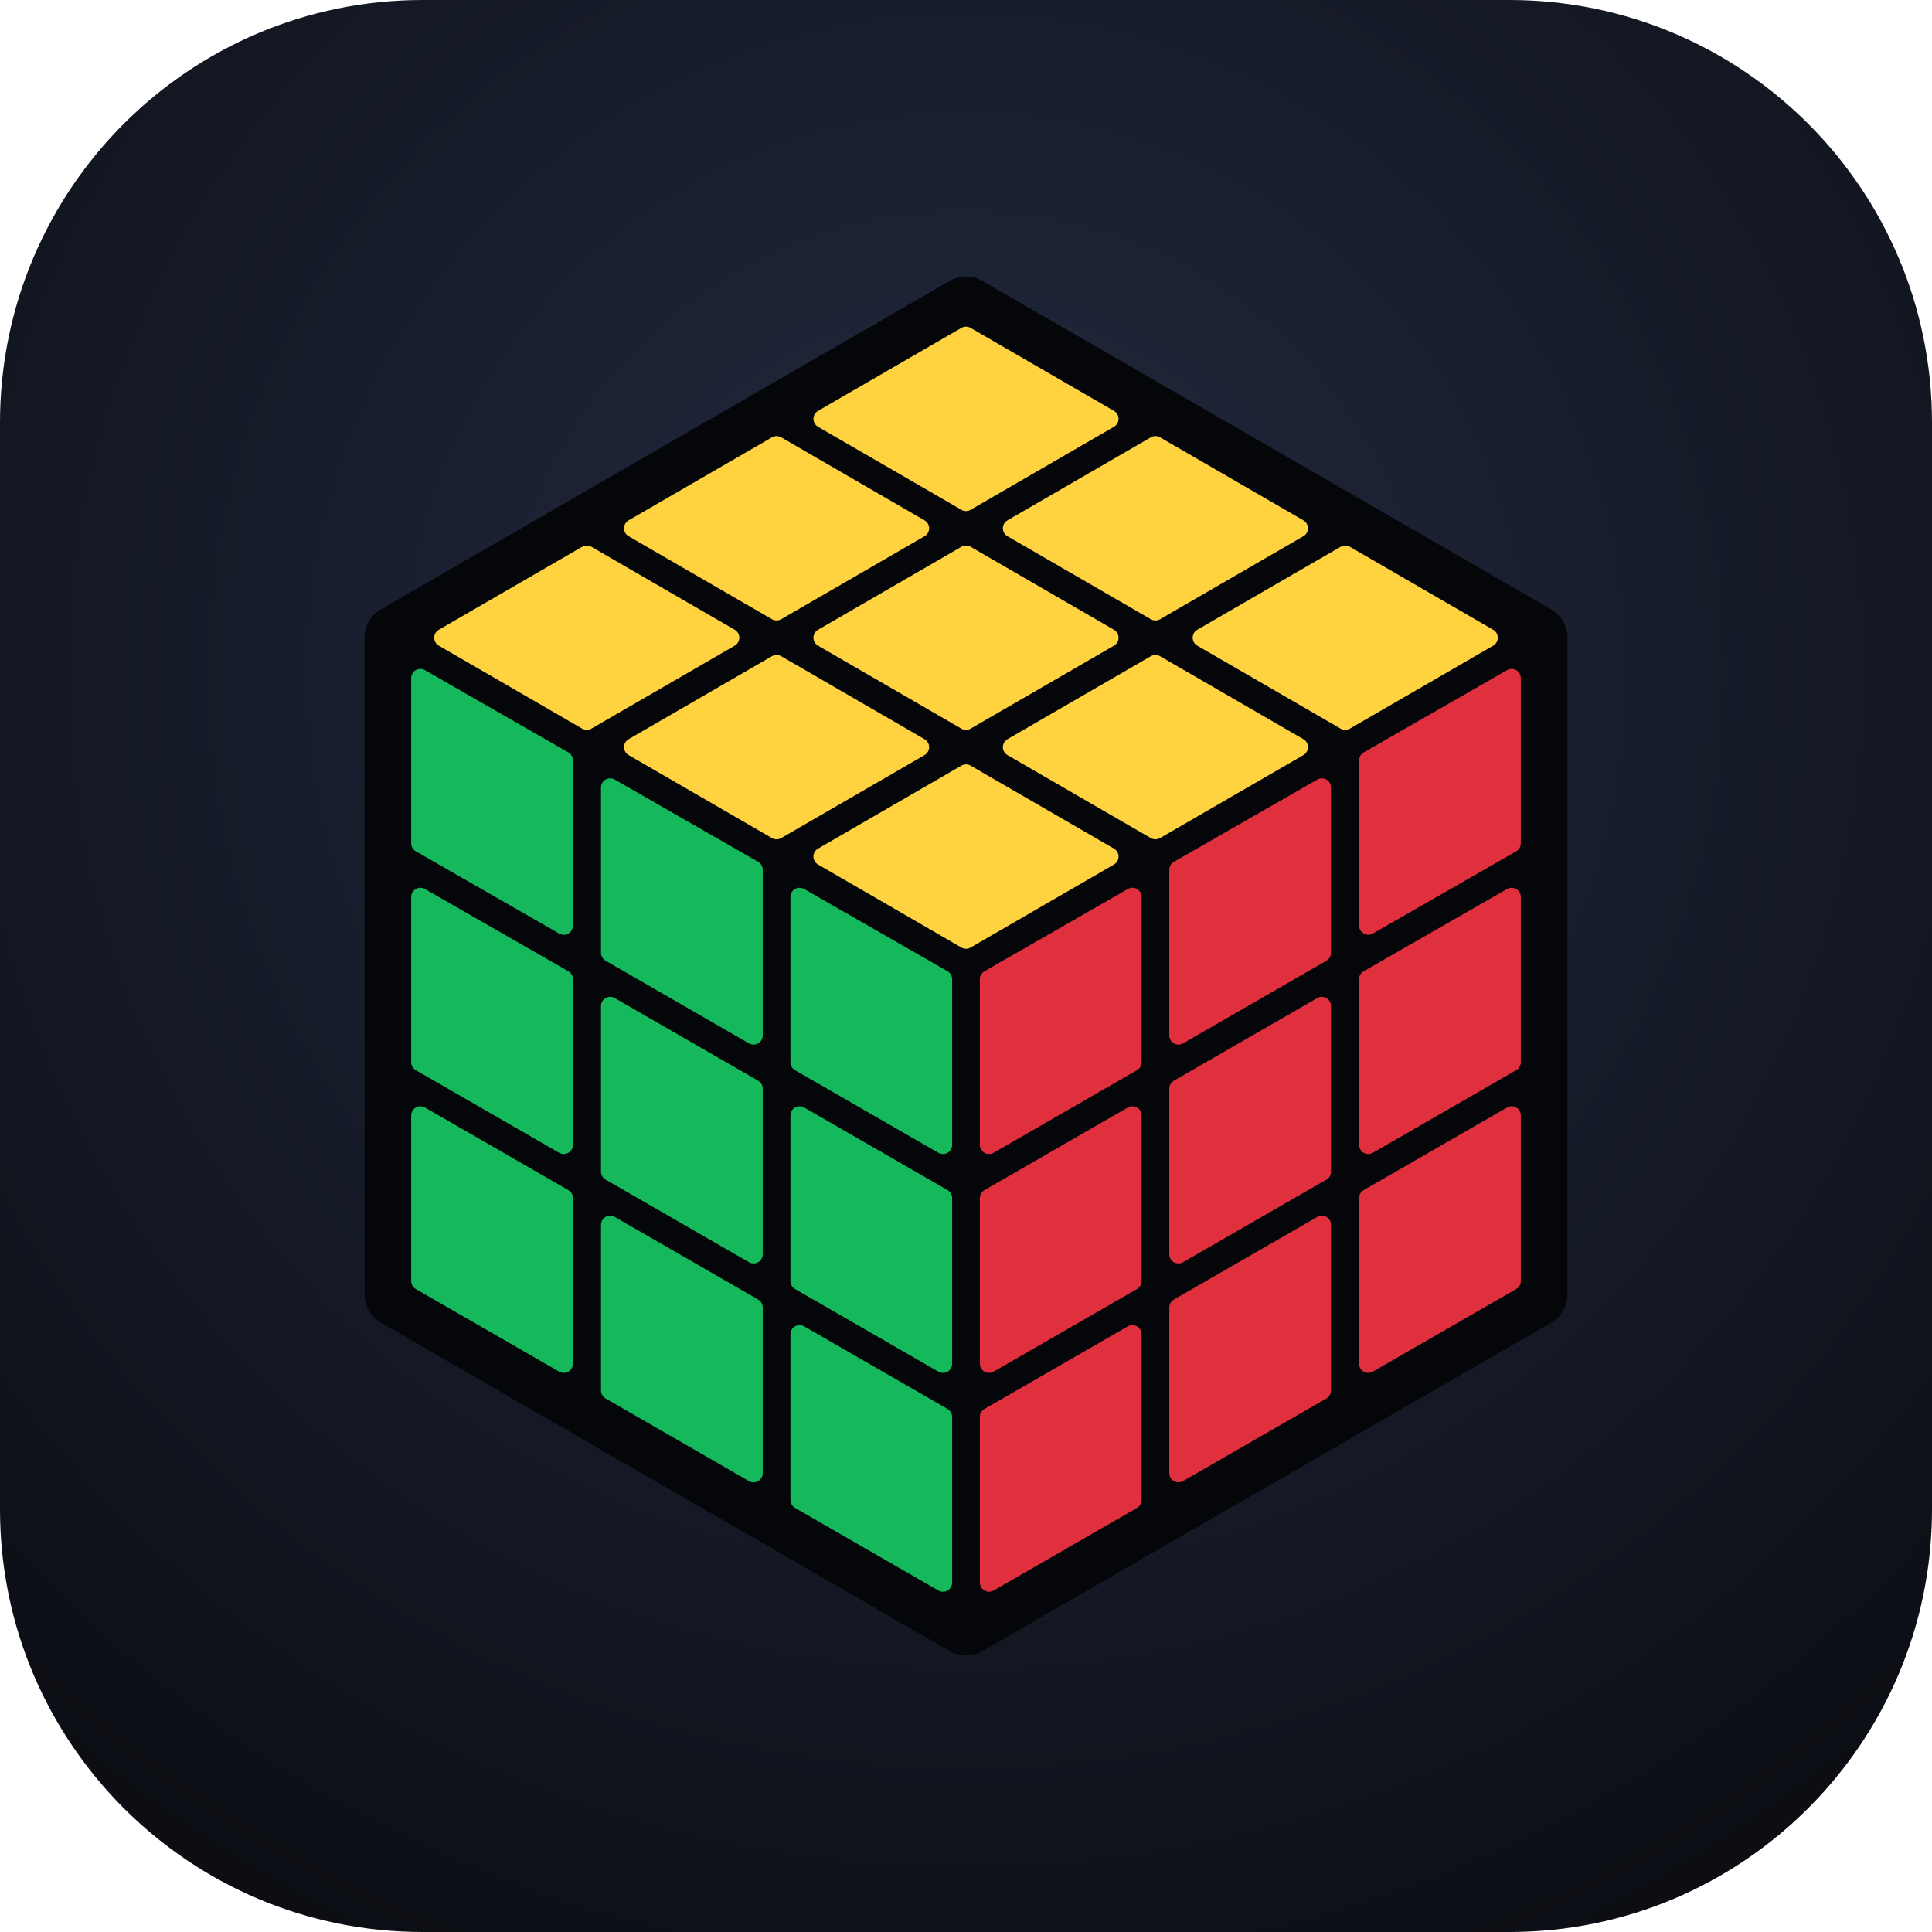
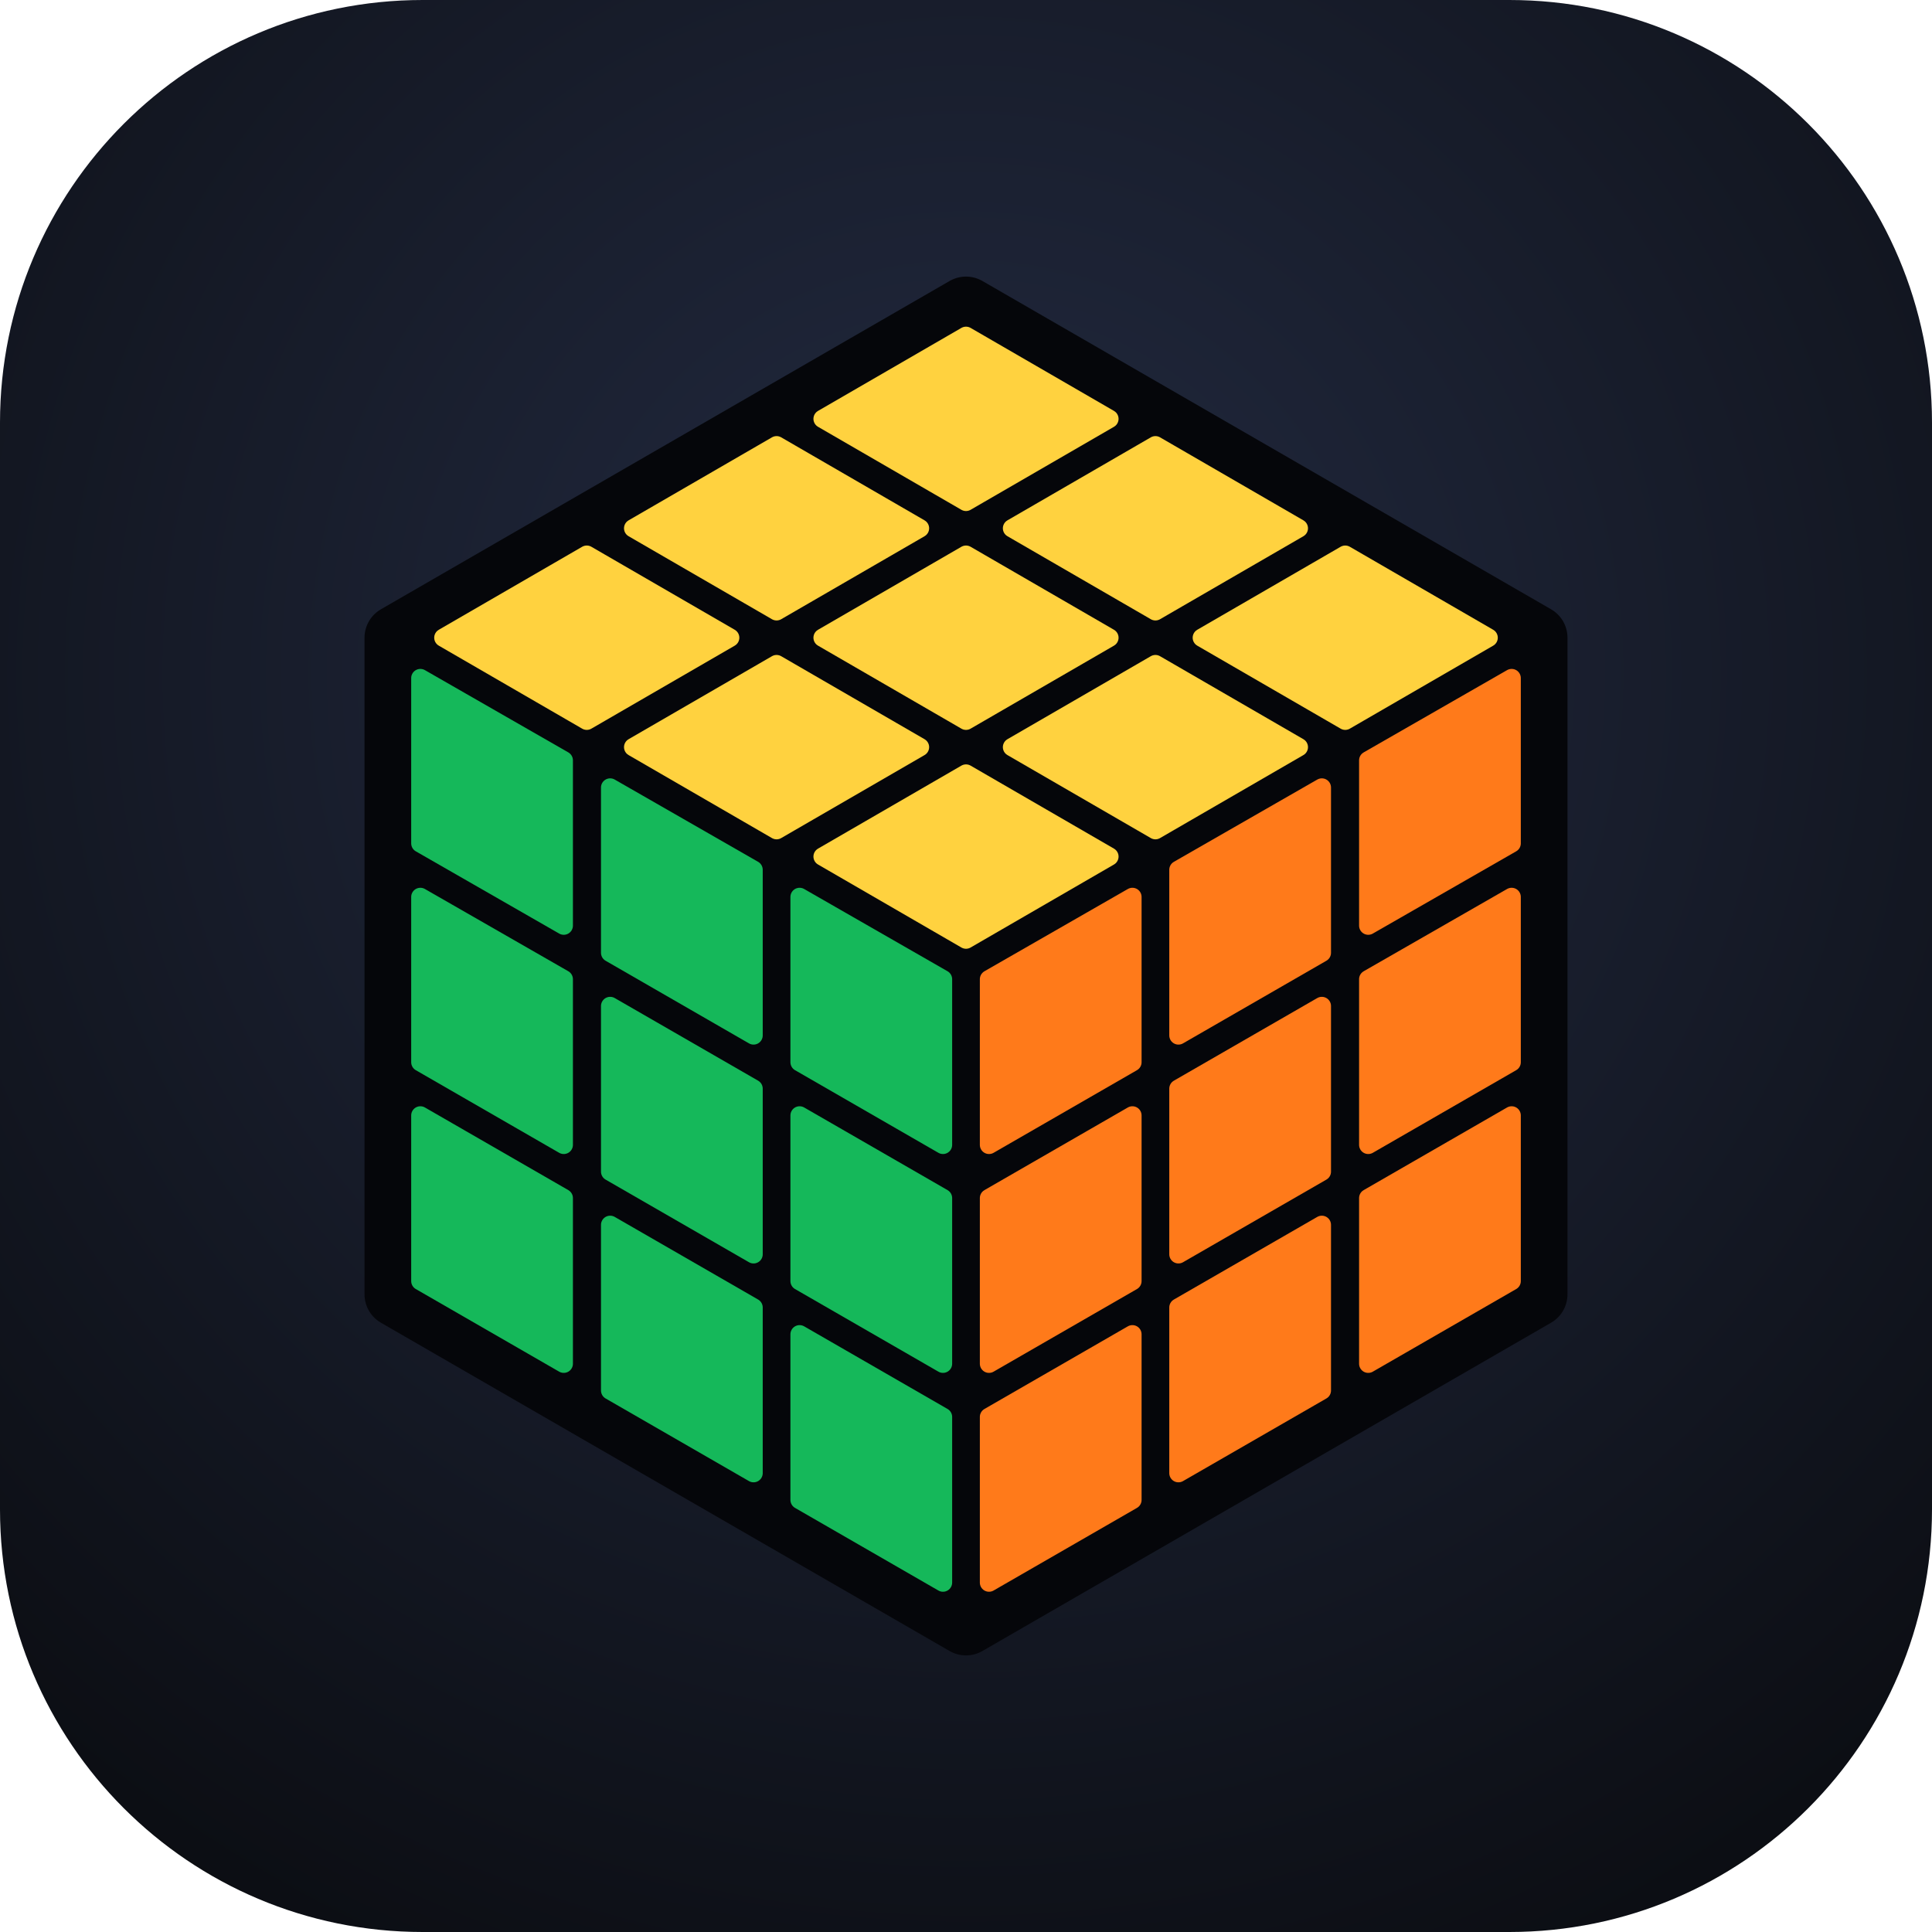
<svg xmlns="http://www.w3.org/2000/svg" width="512" height="512" viewBox="0 0 512 512">
  <defs>
    <radialGradient id="g" cx="50%" cy="35%" r="75%">
      <stop offset="0" stop-color="#232b42" />
      <stop offset="1" stop-color="#0b0d12" />
    </radialGradient>
  </defs>
  <rect width="512" height="512" rx="112" fill="url(#g)" />
  <polygon points="256.0,82.0 406.7,169.0 406.7,343.0 256.0,430.0 105.3,343.0 105.3,169.0" fill="#05060a" stroke="#05060a" stroke-width="17.4" stroke-linejoin="round" />
  <polygon points="256.0,89.0 294.0,111.0 256.0,133.0 218.0,111.0" fill="#ffd23f" stroke="#ffd23f" stroke-width="4.86" stroke-linejoin="round" />
  <polygon points="205.8,118.0 243.8,140.0 205.8,162.0 167.8,140.0" fill="#ffd23f" stroke="#ffd23f" stroke-width="4.86" stroke-linejoin="round" />
  <polygon points="155.5,147.0 193.5,169.0 155.5,191.0 117.5,169.0" fill="#ffd23f" stroke="#ffd23f" stroke-width="4.86" stroke-linejoin="round" />
  <polygon points="306.2,118.0 344.2,140.0 306.2,162.0 268.2,140.0" fill="#ffd23f" stroke="#ffd23f" stroke-width="4.86" stroke-linejoin="round" />
  <polygon points="256.0,147.0 294.0,169.0 256.0,191.0 218.0,169.0" fill="#ffd23f" stroke="#ffd23f" stroke-width="4.86" stroke-linejoin="round" />
  <polygon points="205.8,176.0 243.8,198.0 205.8,220.0 167.8,198.0" fill="#ffd23f" stroke="#ffd23f" stroke-width="4.86" stroke-linejoin="round" />
  <polygon points="356.5,147.0 394.5,169.0 356.5,191.0 318.5,169.0" fill="#ffd23f" stroke="#ffd23f" stroke-width="4.86" stroke-linejoin="round" />
  <polygon points="306.2,176.0 344.2,198.0 306.2,220.0 268.2,198.0" fill="#ffd23f" stroke="#ffd23f" stroke-width="4.86" stroke-linejoin="round" />
  <polygon points="256.0,205.0 294.0,227.0 256.0,249.0 218.0,227.0" fill="#ffd23f" stroke="#ffd23f" stroke-width="4.86" stroke-linejoin="round" />
  <polygon points="111.4,339.5 149.4,361.4 149.4,317.5 111.4,295.6" fill="#15b85a" stroke="#15b85a" stroke-width="4.86" stroke-linejoin="round" />
  <polygon points="111.4,281.5 149.4,303.4 149.4,259.5 111.4,237.7" fill="#15b85a" stroke="#15b85a" stroke-width="4.86" stroke-linejoin="round" />
  <polygon points="111.4,223.5 149.4,245.3 149.4,201.5 111.4,179.7" fill="#15b85a" stroke="#15b85a" stroke-width="4.86" stroke-linejoin="round" />
  <polygon points="161.7,368.5 199.7,390.4 199.7,346.5 161.7,324.6" fill="#15b85a" stroke="#15b85a" stroke-width="4.86" stroke-linejoin="round" />
  <polygon points="161.7,310.5 199.7,332.4 199.7,288.5 161.7,266.6" fill="#15b85a" stroke="#15b85a" stroke-width="4.86" stroke-linejoin="round" />
  <polygon points="161.7,252.5 199.7,274.4 199.7,230.5 161.7,208.7" fill="#15b85a" stroke="#15b85a" stroke-width="4.86" stroke-linejoin="round" />
  <polygon points="211.9,397.5 249.9,419.4 249.9,375.5 211.9,353.6" fill="#15b85a" stroke="#15b85a" stroke-width="4.86" stroke-linejoin="round" />
  <polygon points="211.9,339.5 249.9,361.4 249.9,317.5 211.9,295.6" fill="#15b85a" stroke="#15b85a" stroke-width="4.86" stroke-linejoin="round" />
  <polygon points="211.9,281.5 249.9,303.4 249.9,259.5 211.9,237.7" fill="#15b85a" stroke="#15b85a" stroke-width="4.86" stroke-linejoin="round" />
-   <polygon points="400.6,339.5 362.6,361.4 362.6,317.5 400.6,295.6" fill="#e0303d" stroke="#e0303d" stroke-width="4.86" stroke-linejoin="round" />
-   <polygon points="400.6,281.5 362.6,303.4 362.6,259.5 400.6,237.7" fill="#e0303d" stroke="#e0303d" stroke-width="4.86" stroke-linejoin="round" />
-   <polygon points="400.6,223.5 362.6,245.3 362.6,201.5 400.6,179.7" fill="#e0303d" stroke="#e0303d" stroke-width="4.86" stroke-linejoin="round" />
-   <polygon points="350.3,368.5 312.3,390.4 312.3,346.5 350.3,324.6" fill="#e0303d" stroke="#e0303d" stroke-width="4.86" stroke-linejoin="round" />
-   <polygon points="350.3,310.5 312.3,332.4 312.3,288.5 350.3,266.6" fill="#e0303d" stroke="#e0303d" stroke-width="4.86" stroke-linejoin="round" />
-   <polygon points="350.3,252.5 312.3,274.4 312.3,230.5 350.3,208.7" fill="#e0303d" stroke="#e0303d" stroke-width="4.86" stroke-linejoin="round" />
-   <polygon points="300.1,397.5 262.1,419.4 262.1,375.5 300.1,353.6" fill="#e0303d" stroke="#e0303d" stroke-width="4.86" stroke-linejoin="round" />
-   <polygon points="300.1,339.5 262.1,361.4 262.1,317.5 300.1,295.6" fill="#e0303d" stroke="#e0303d" stroke-width="4.86" stroke-linejoin="round" />
-   <polygon points="300.1,281.5 262.1,303.4 262.1,259.5 300.1,237.7" fill="#e0303d" stroke="#e0303d" stroke-width="4.86" stroke-linejoin="round" />
+   <polygon points="400.6,339.5 362.6,361.4 362.6,317.5 400.6,295.6" fill="#ff7a1a" stroke="#ff7a1a" stroke-width="4.86" stroke-linejoin="round" />
+   <polygon points="400.6,281.5 362.6,303.4 362.6,259.5 400.6,237.7" fill="#ff7a1a" stroke="#ff7a1a" stroke-width="4.86" stroke-linejoin="round" />
+   <polygon points="400.6,223.5 362.6,245.3 362.6,201.5 400.6,179.7" fill="#ff7a1a" stroke="#ff7a1a" stroke-width="4.86" stroke-linejoin="round" />
+   <polygon points="350.3,368.5 312.3,390.4 312.3,346.5 350.3,324.6" fill="#ff7a1a" stroke="#ff7a1a" stroke-width="4.86" stroke-linejoin="round" />
+   <polygon points="350.3,310.5 312.3,332.4 312.3,288.5 350.3,266.6" fill="#ff7a1a" stroke="#ff7a1a" stroke-width="4.86" stroke-linejoin="round" />
+   <polygon points="350.3,252.5 312.3,274.4 312.3,230.5 350.3,208.7" fill="#ff7a1a" stroke="#ff7a1a" stroke-width="4.86" stroke-linejoin="round" />
+   <polygon points="300.1,397.5 262.1,419.4 262.1,375.5 300.1,353.6" fill="#ff7a1a" stroke="#ff7a1a" stroke-width="4.86" stroke-linejoin="round" />
+   <polygon points="300.1,339.5 262.1,361.4 262.1,317.5 300.1,295.6" fill="#ff7a1a" stroke="#ff7a1a" stroke-width="4.86" stroke-linejoin="round" />
+   <polygon points="300.1,281.5 262.1,303.4 262.1,259.5 300.1,237.7" fill="#ff7a1a" stroke="#ff7a1a" stroke-width="4.86" stroke-linejoin="round" />
</svg>
